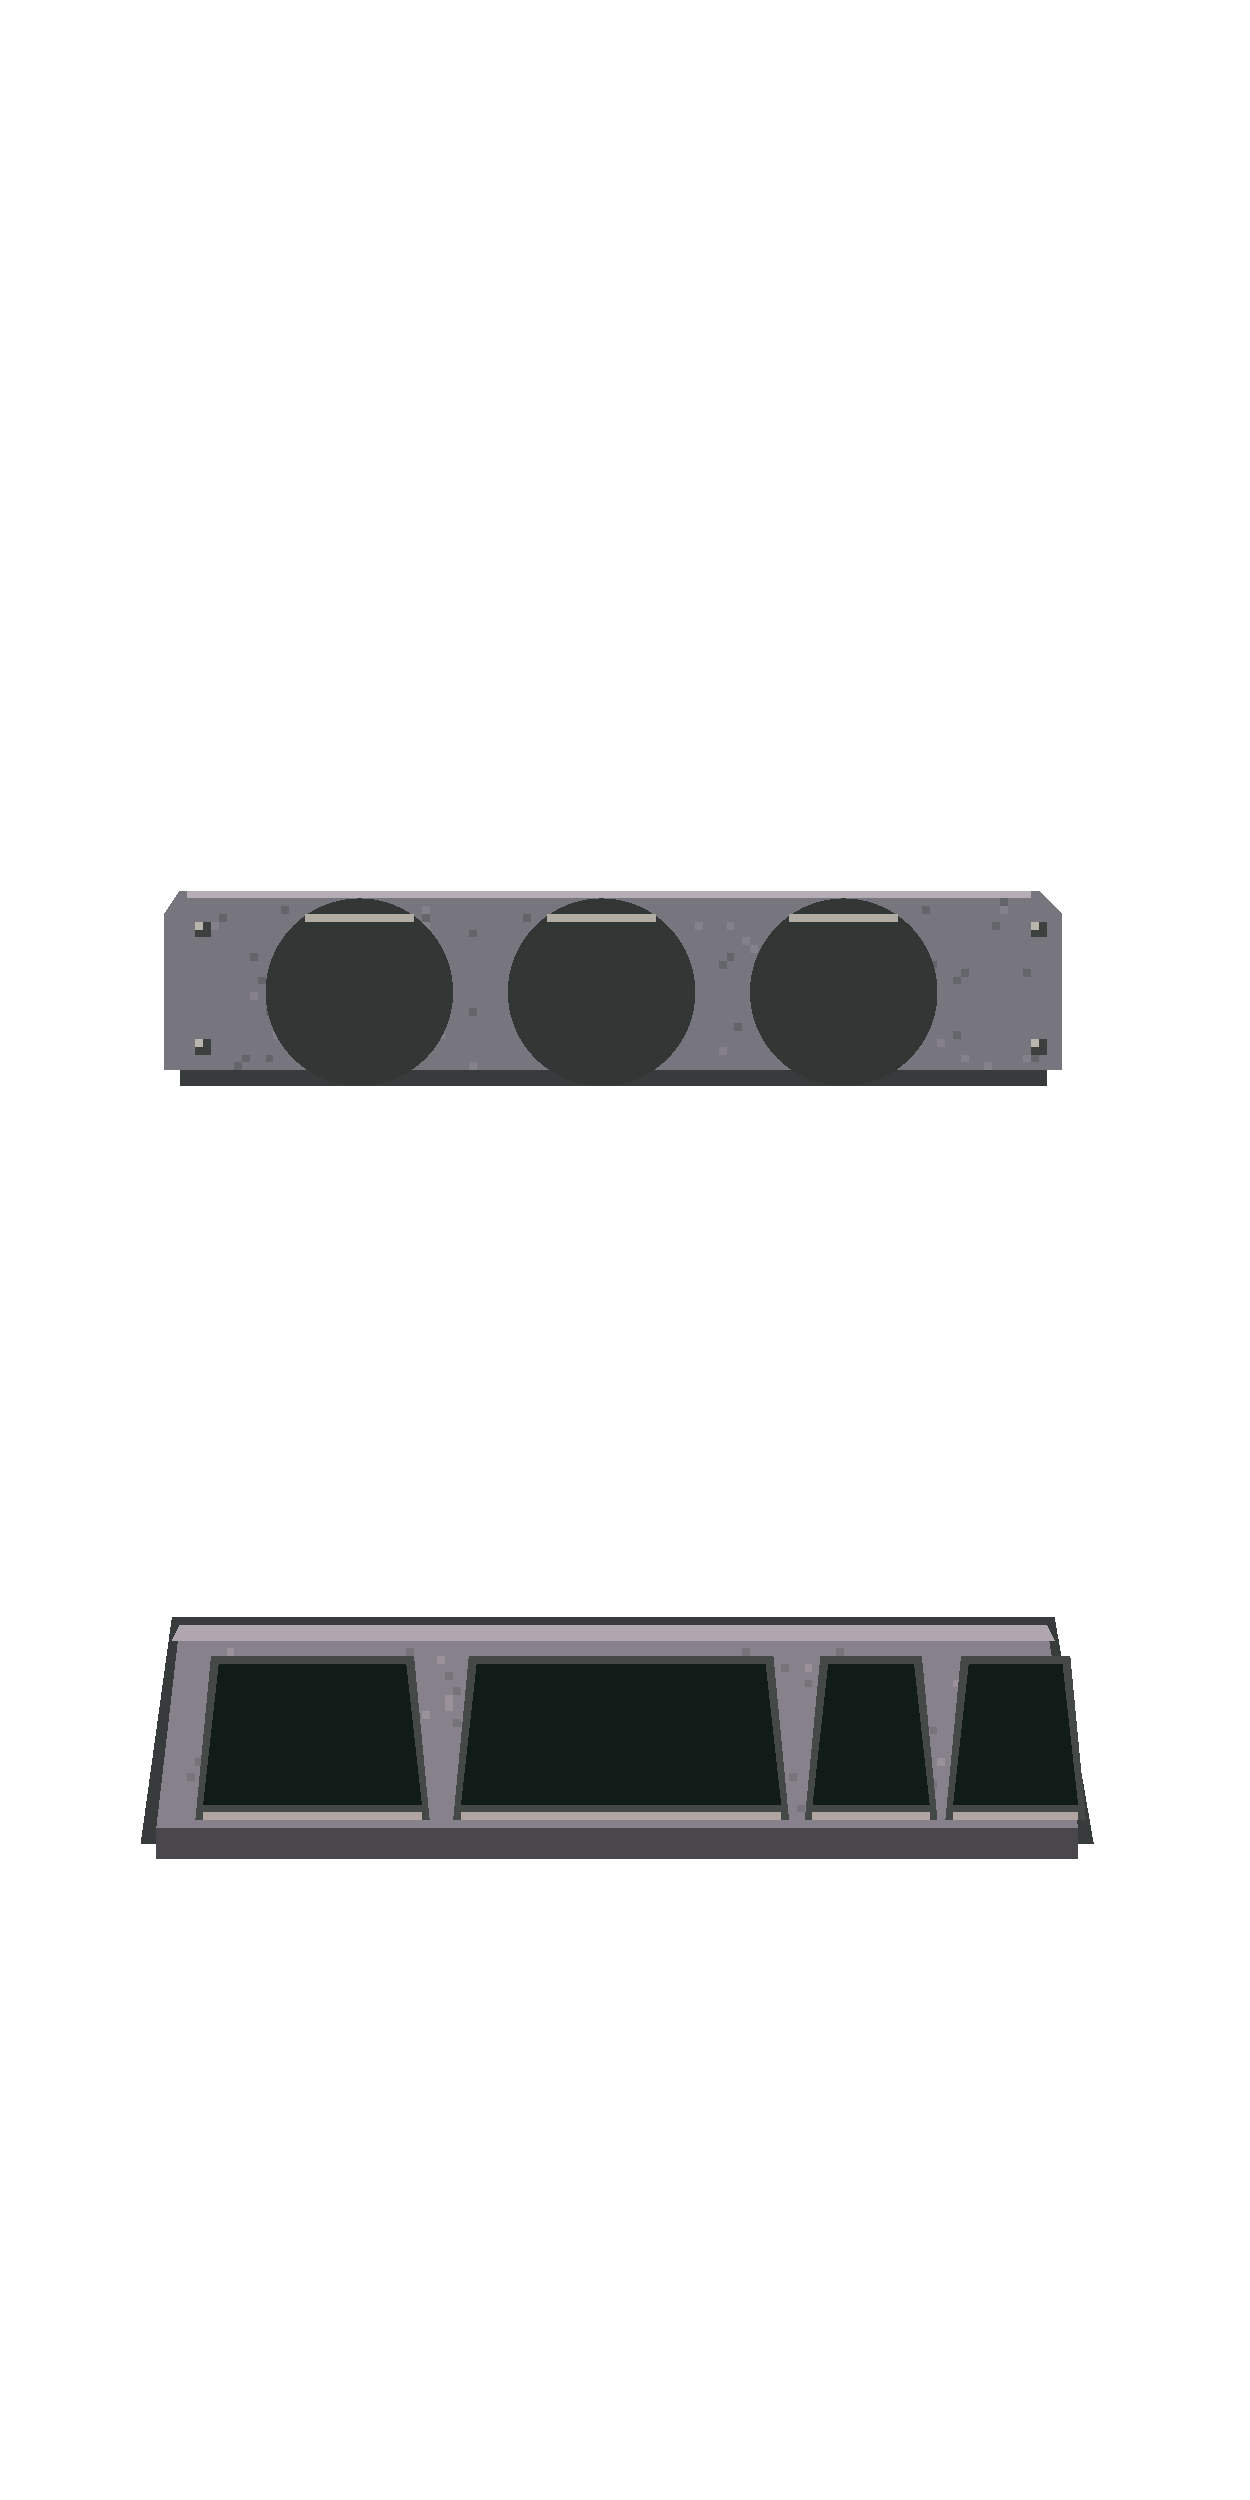
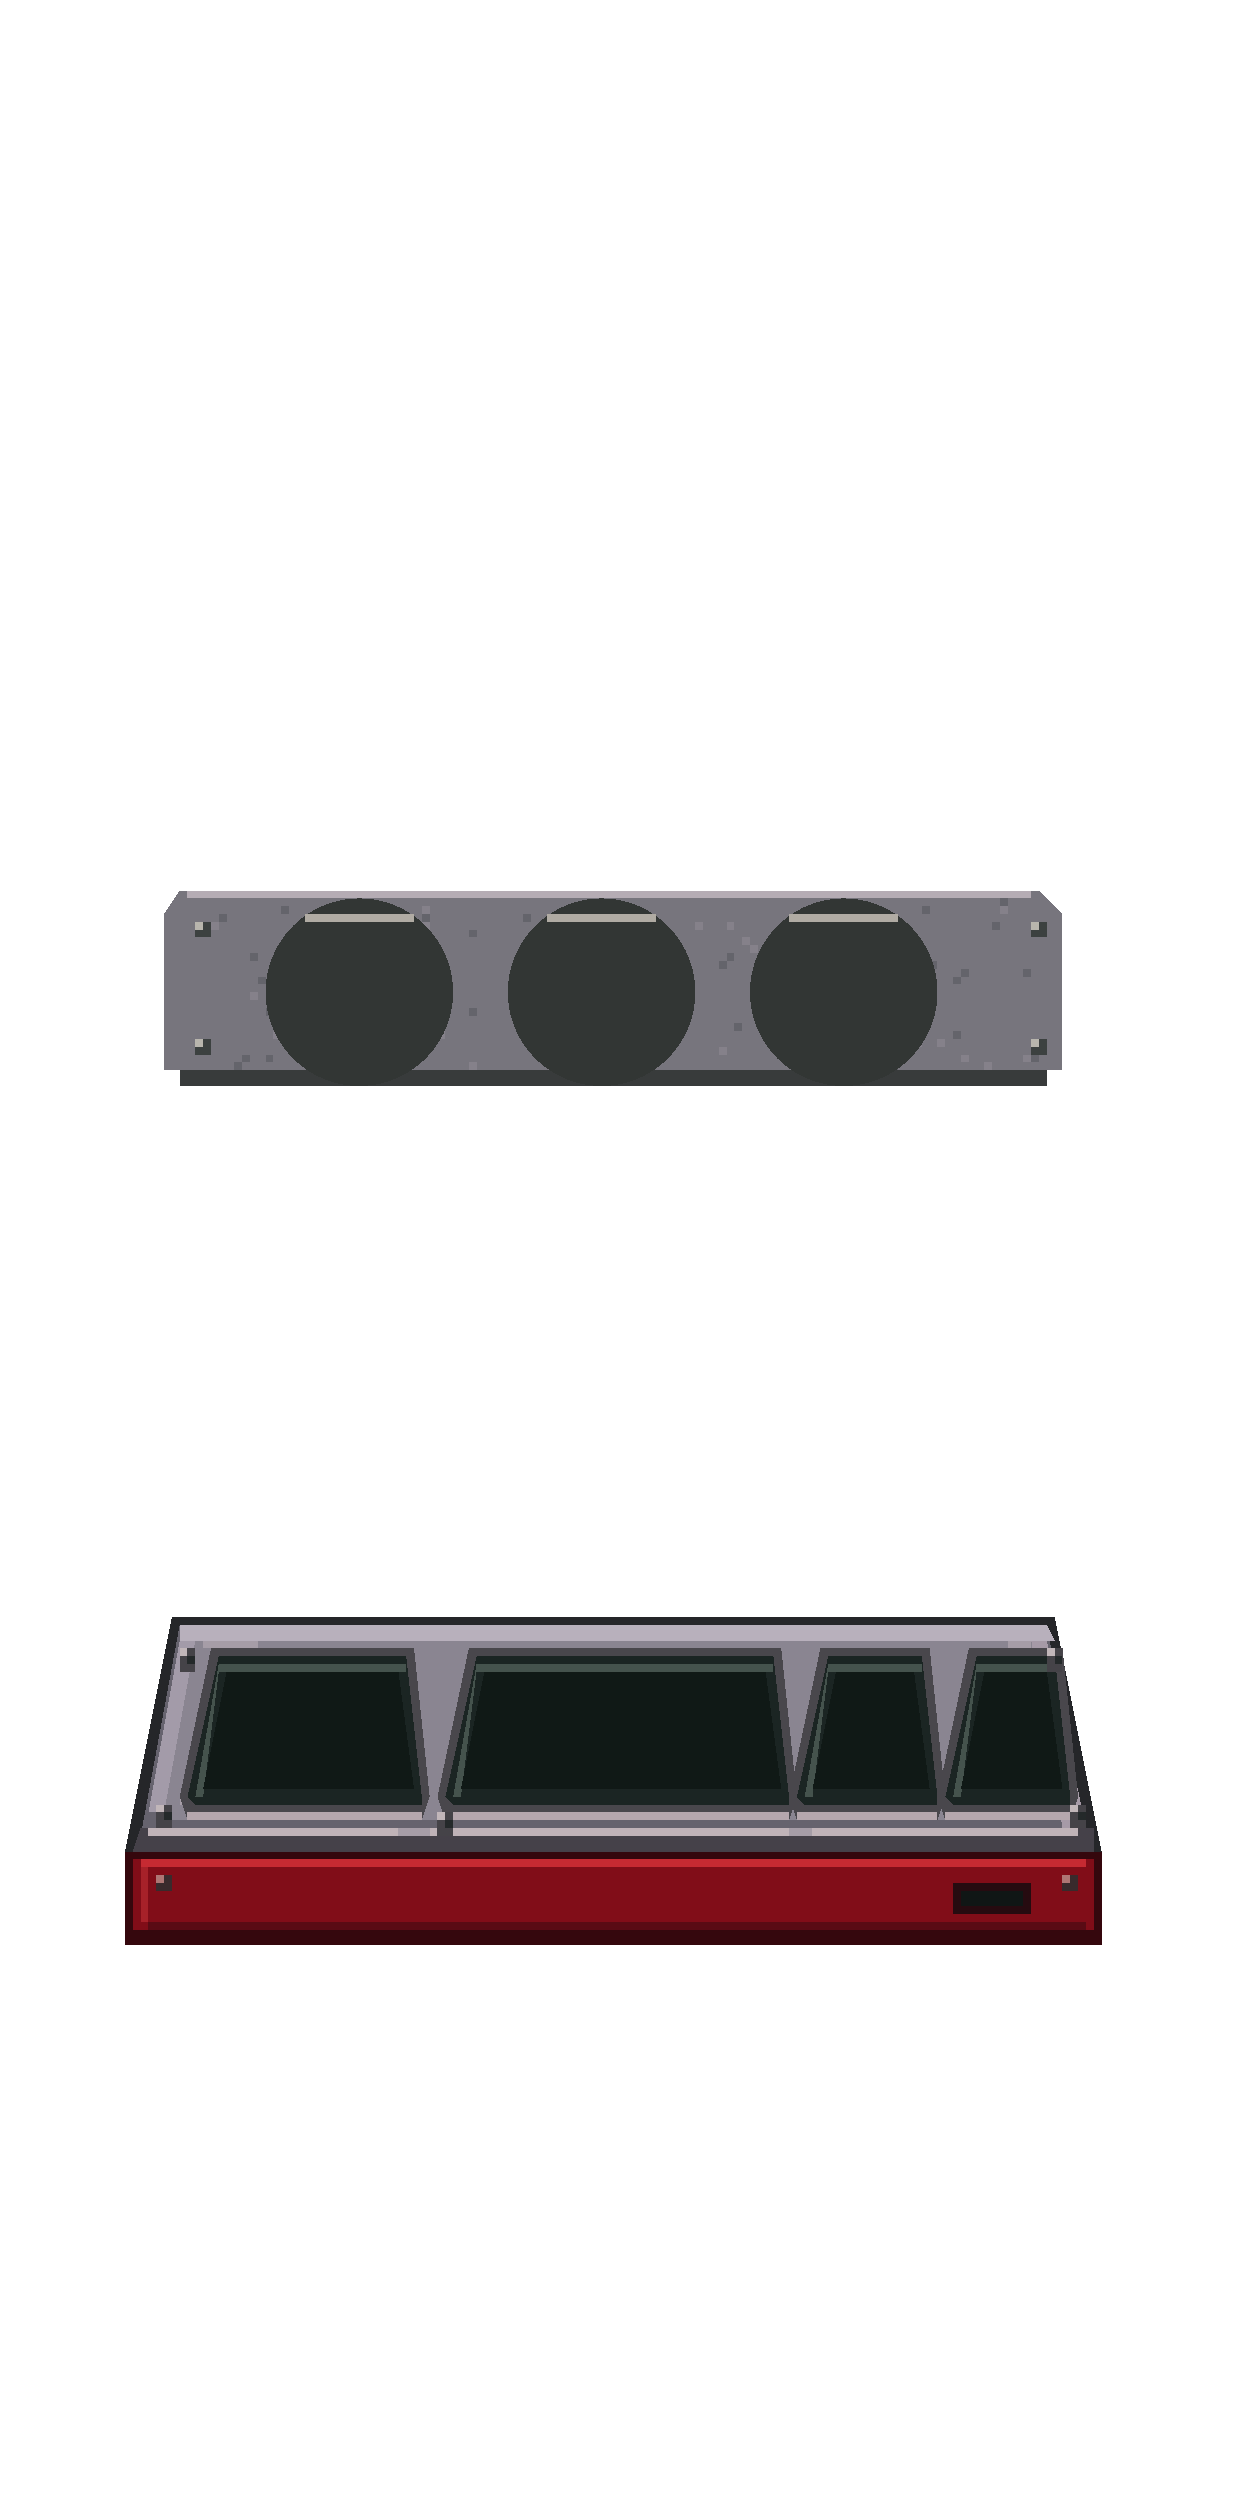
<svg xmlns="http://www.w3.org/2000/svg" width="160" height="320" shape-rendering="crispEdges">
  <path d="M23 114H133L136 117V137H21V117Z" fill="#77757d" />
  <rect x="24" y="114" width="108" height="1" fill="#b5acb4" />
  <rect x="23" y="137" width="111" height="2" fill="#383b3b" />
  <rect x="106" y="118" width="1" height="1" fill="#64646b" />
  <rect x="119" y="123" width="1" height="1" fill="#64646b" />
  <rect x="53" y="119" width="1" height="1" fill="#64646b" />
  <rect x="111" y="132" width="1" height="1" fill="#64646b" />
  <rect x="100" y="128" width="1" height="1" fill="#64646b" />
  <rect x="28" y="117" width="1" height="1" fill="#64646b" />
  <rect x="54" y="131" width="1" height="1" fill="#64646b" />
  <rect x="96" y="121" width="1" height="1" fill="#85818a" />
  <rect x="53" y="129" width="1" height="1" fill="#85818a" />
  <rect x="128" y="115" width="1" height="1" fill="#64646b" />
  <rect x="114" y="128" width="1" height="1" fill="#85818a" />
  <rect x="60" y="119" width="1" height="1" fill="#64646b" />
  <rect x="122" y="125" width="1" height="1" fill="#64646b" />
  <rect x="36" y="127" width="1" height="1" fill="#64646b" />
  <rect x="70" y="126" width="1" height="1" fill="#85818a" />
  <rect x="128" y="116" width="1" height="1" fill="#85818a" />
  <rect x="93" y="118" width="1" height="1" fill="#85818a" />
  <rect x="35" y="132" width="1" height="1" fill="#85818a" />
  <rect x="131" y="135" width="1" height="1" fill="#85818a" />
  <rect x="98" y="121" width="1" height="1" fill="#64646b" />
  <rect x="30" y="136" width="1" height="1" fill="#64646b" />
  <rect x="123" y="124" width="1" height="1" fill="#64646b" />
  <rect x="54" y="118" width="1" height="1" fill="#85818a" />
  <rect x="60" y="129" width="1" height="1" fill="#85818a" />
  <rect x="45" y="126" width="1" height="1" fill="#85818a" />
  <rect x="51" y="136" width="1" height="1" fill="#85818a" />
  <rect x="114" y="136" width="1" height="1" fill="#64646b" />
  <rect x="102" y="135" width="1" height="1" fill="#64646b" />
  <rect x="93" y="122" width="1" height="1" fill="#64646b" />
  <rect x="84" y="127" width="1" height="1" fill="#85818a" />
  <rect x="106" y="132" width="1" height="1" fill="#64646b" />
  <rect x="112" y="125" width="1" height="1" fill="#64646b" />
  <rect x="54" y="116" width="1" height="1" fill="#85818a" />
  <rect x="76" y="123" width="1" height="1" fill="#64646b" />
  <rect x="52" y="133" width="1" height="1" fill="#85818a" />
  <rect x="52" y="135" width="1" height="1" fill="#85818a" />
  <rect x="75" y="135" width="1" height="1" fill="#85818a" />
  <rect x="43" y="123" width="1" height="1" fill="#64646b" />
  <rect x="56" y="132" width="1" height="1" fill="#85818a" />
  <rect x="120" y="133" width="1" height="1" fill="#85818a" />
  <rect x="99" y="127" width="1" height="1" fill="#85818a" />
  <rect x="53" y="119" width="1" height="1" fill="#85818a" />
  <rect x="36" y="116" width="1" height="1" fill="#64646b" />
  <rect x="44" y="135" width="1" height="1" fill="#64646b" />
  <rect x="126" y="136" width="1" height="1" fill="#85818a" />
  <rect x="101" y="117" width="1" height="1" fill="#85818a" />
  <rect x="73" y="134" width="1" height="1" fill="#85818a" />
  <rect x="92" y="123" width="1" height="1" fill="#64646b" />
  <rect x="112" y="118" width="1" height="1" fill="#85818a" />
  <rect x="123" y="135" width="1" height="1" fill="#85818a" />
  <rect x="39" y="124" width="1" height="1" fill="#85818a" />
  <rect x="45" y="129" width="1" height="1" fill="#64646b" />
  <rect x="117" y="123" width="1" height="1" fill="#64646b" />
  <rect x="89" y="118" width="1" height="1" fill="#85818a" />
  <rect x="132" y="135" width="1" height="1" fill="#64646b" />
  <rect x="44" y="126" width="1" height="1" fill="#64646b" />
  <rect x="94" y="131" width="1" height="1" fill="#64646b" />
  <rect x="101" y="125" width="1" height="1" fill="#85818a" />
  <rect x="27" y="118" width="1" height="1" fill="#85818a" />
  <rect x="131" y="124" width="1" height="1" fill="#64646b" />
  <rect x="32" y="122" width="1" height="1" fill="#64646b" />
  <rect x="35" y="130" width="1" height="1" fill="#64646b" />
  <rect x="122" y="132" width="1" height="1" fill="#64646b" />
  <rect x="41" y="136" width="1" height="1" fill="#85818a" />
  <rect x="95" y="120" width="1" height="1" fill="#85818a" />
  <rect x="92" y="134" width="1" height="1" fill="#85818a" />
  <rect x="52" y="132" width="1" height="1" fill="#64646b" />
  <rect x="116" y="124" width="1" height="1" fill="#85818a" />
  <rect x="110" y="135" width="1" height="1" fill="#85818a" />
  <rect x="81" y="131" width="1" height="1" fill="#85818a" />
  <rect x="40" y="122" width="1" height="1" fill="#64646b" />
  <rect x="33" y="125" width="1" height="1" fill="#64646b" />
  <rect x="100" y="132" width="1" height="1" fill="#64646b" />
  <rect x="100" y="122" width="1" height="1" fill="#64646b" />
  <rect x="34" y="135" width="1" height="1" fill="#64646b" />
  <rect x="54" y="117" width="1" height="1" fill="#64646b" />
  <rect x="67" y="117" width="1" height="1" fill="#64646b" />
  <rect x="60" y="136" width="1" height="1" fill="#85818a" />
  <rect x="52" y="132" width="1" height="1" fill="#64646b" />
  <rect x="117" y="133" width="1" height="1" fill="#85818a" />
  <rect x="56" y="130" width="1" height="1" fill="#85818a" />
  <rect x="49" y="118" width="1" height="1" fill="#64646b" />
  <rect x="109" y="128" width="1" height="1" fill="#85818a" />
  <rect x="79" y="128" width="1" height="1" fill="#85818a" />
  <rect x="118" y="116" width="1" height="1" fill="#64646b" />
  <rect x="32" y="127" width="1" height="1" fill="#85818a" />
  <rect x="127" y="118" width="1" height="1" fill="#64646b" />
  <rect x="49" y="121" width="1" height="1" fill="#85818a" />
  <rect x="42" y="128" width="1" height="1" fill="#64646b" />
  <rect x="60" y="129" width="1" height="1" fill="#64646b" />
  <rect x="34" y="129" width="1" height="1" fill="#64646b" />
  <rect x="31" y="135" width="1" height="1" fill="#64646b" />
  <rect x="36" y="122" width="1" height="1" fill="#64646b" />
  <rect x="77" y="130" width="1" height="1" fill="#85818a" />
  <rect x="52" y="127" width="1" height="1" fill="#64646b" />
  <rect x="25" y="118" width="2" height="2" fill="#3c4140" />
  <rect x="25" y="118" width="1" height="1" fill="#b8b5ad" />
  <rect x="25" y="133" width="2" height="2" fill="#3c4140" />
  <rect x="25" y="133" width="1" height="1" fill="#b8b5ad" />
  <rect x="132" y="118" width="2" height="2" fill="#3c4140" />
  <rect x="132" y="118" width="1" height="1" fill="#b8b5ad" />
  <rect x="132" y="133" width="2" height="2" fill="#3c4140" />
  <rect x="132" y="133" width="1" height="1" fill="#b8b5ad" />
  <circle cx="46" cy="127" r="12" fill="#323634" />
  <path d="M39 117H53V118H39Z" fill="#b0aba3" />
  <circle cx="77" cy="127" r="12" fill="#323634" />
  <path d="M70 117H84V118H70Z" fill="#b0aba3" />
  <circle cx="108" cy="127" r="12" fill="#323634" />
  <path d="M101 117H115V118H101Z" fill="#b0aba3" />
-   <path d="M22 207H135L140 236H18Z" fill="#383b3c" />
-   <path d="M23 208H134L138 234H20Z" fill="#86818a" />
-   <path d="M23 208H134L135 210H22Z" fill="#b0a6af" />
-   <path d="M20 234H138V238H20Z" fill="#49464c" />
-   <rect x="45" y="223" width="1" height="1" fill="#77737b" />
-   <rect x="73" y="219" width="1" height="1" fill="#9a919b" />
-   <rect x="60" y="224" width="1" height="1" fill="#9a919b" />
-   <rect x="43" y="217" width="1" height="1" fill="#9a919b" />
-   <rect x="51" y="212" width="1" height="1" fill="#77737b" />
-   <rect x="119" y="221" width="1" height="1" fill="#77737b" />
-   <rect x="30" y="229" width="1" height="1" fill="#9a919b" />
-   <rect x="88" y="227" width="1" height="1" fill="#77737b" />
-   <rect x="31" y="227" width="1" height="1" fill="#77737b" />
-   <rect x="132" y="216" width="1" height="1" fill="#77737b" />
-   <rect x="100" y="213" width="1" height="1" fill="#77737b" />
-   <rect x="75" y="214" width="1" height="1" fill="#77737b" />
-   <rect x="98" y="230" width="1" height="1" fill="#77737b" />
-   <rect x="103" y="213" width="1" height="1" fill="#9a919b" />
-   <rect x="108" y="229" width="1" height="1" fill="#9a919b" />
-   <rect x="57" y="217" width="1" height="1" fill="#9a919b" />
-   <rect x="54" y="219" width="1" height="1" fill="#9a919b" />
-   <rect x="40" y="232" width="1" height="1" fill="#9a919b" />
-   <rect x="82" y="221" width="1" height="1" fill="#77737b" />
-   <rect x="25" y="225" width="1" height="1" fill="#77737b" />
-   <rect x="33" y="228" width="1" height="1" fill="#77737b" />
-   <rect x="88" y="219" width="1" height="1" fill="#77737b" />
-   <rect x="68" y="213" width="1" height="1" fill="#77737b" />
-   <rect x="71" y="220" width="1" height="1" fill="#77737b" />
-   <rect x="80" y="228" width="1" height="1" fill="#9a919b" />
-   <rect x="102" y="231" width="1" height="1" fill="#77737b" />
-   <rect x="109" y="228" width="1" height="1" fill="#9a919b" />
-   <rect x="108" y="214" width="1" height="1" fill="#77737b" />
-   <rect x="57" y="214" width="1" height="1" fill="#77737b" />
-   <rect x="119" y="228" width="1" height="1" fill="#77737b" />
-   <rect x="58" y="220" width="1" height="1" fill="#77737b" />
-   <rect x="115" y="221" width="1" height="1" fill="#77737b" />
-   <rect x="111" y="231" width="1" height="1" fill="#9a919b" />
-   <rect x="88" y="226" width="1" height="1" fill="#9a919b" />
-   <rect x="132" y="212" width="1" height="1" fill="#77737b" />
-   <rect x="105" y="224" width="1" height="1" fill="#9a919b" />
-   <rect x="29" y="211" width="1" height="1" fill="#9a919b" />
-   <rect x="122" y="215" width="1" height="1" fill="#9a919b" />
-   <rect x="44" y="225" width="1" height="1" fill="#9a919b" />
-   <rect x="95" y="211" width="1" height="1" fill="#77737b" />
-   <rect x="33" y="215" width="1" height="1" fill="#77737b" />
-   <rect x="130" y="222" width="1" height="1" fill="#77737b" />
-   <rect x="79" y="215" width="1" height="1" fill="#77737b" />
-   <rect x="63" y="222" width="1" height="1" fill="#77737b" />
-   <rect x="69" y="217" width="1" height="1" fill="#77737b" />
-   <rect x="109" y="214" width="1" height="1" fill="#9a919b" />
-   <rect x="123" y="228" width="1" height="1" fill="#9a919b" />
-   <rect x="103" y="215" width="1" height="1" fill="#77737b" />
-   <rect x="44" y="216" width="1" height="1" fill="#9a919b" />
-   <rect x="27" y="216" width="1" height="1" fill="#9a919b" />
-   <rect x="124" y="224" width="1" height="1" fill="#77737b" />
-   <rect x="58" y="216" width="1" height="1" fill="#77737b" />
-   <rect x="72" y="212" width="1" height="1" fill="#9a919b" />
-   <rect x="52" y="217" width="1" height="1" fill="#9a919b" />
-   <rect x="68" y="220" width="1" height="1" fill="#77737b" />
-   <rect x="52" y="211" width="1" height="1" fill="#77737b" />
-   <rect x="75" y="221" width="1" height="1" fill="#9a919b" />
-   <rect x="32" y="219" width="1" height="1" fill="#9a919b" />
-   <rect x="106" y="227" width="1" height="1" fill="#9a919b" />
-   <rect x="110" y="228" width="1" height="1" fill="#9a919b" />
-   <rect x="27" y="214" width="1" height="1" fill="#9a919b" />
-   <rect x="46" y="229" width="1" height="1" fill="#9a919b" />
-   <rect x="28" y="214" width="1" height="1" fill="#9a919b" />
-   <rect x="68" y="221" width="1" height="1" fill="#9a919b" />
-   <rect x="101" y="227" width="1" height="1" fill="#77737b" />
-   <rect x="73" y="229" width="1" height="1" fill="#77737b" />
-   <rect x="56" y="212" width="1" height="1" fill="#9a919b" />
-   <rect x="24" y="227" width="1" height="1" fill="#77737b" />
-   <rect x="70" y="224" width="1" height="1" fill="#77737b" />
-   <rect x="109" y="221" width="1" height="1" fill="#9a919b" />
-   <rect x="108" y="214" width="1" height="1" fill="#9a919b" />
-   <rect x="88" y="220" width="1" height="1" fill="#9a919b" />
-   <rect x="65" y="223" width="1" height="1" fill="#9a919b" />
-   <rect x="94" y="215" width="1" height="1" fill="#77737b" />
-   <rect x="77" y="232" width="1" height="1" fill="#9a919b" />
-   <rect x="110" y="216" width="1" height="1" fill="#9a919b" />
-   <rect x="75" y="228" width="1" height="1" fill="#77737b" />
-   <rect x="62" y="220" width="1" height="1" fill="#77737b" />
-   <rect x="79" y="229" width="1" height="1" fill="#9a919b" />
-   <rect x="83" y="225" width="1" height="1" fill="#9a919b" />
-   <rect x="110" y="217" width="1" height="1" fill="#9a919b" />
-   <rect x="125" y="216" width="1" height="1" fill="#77737b" />
-   <rect x="60" y="227" width="1" height="1" fill="#9a919b" />
-   <rect x="35" y="218" width="1" height="1" fill="#9a919b" />
-   <rect x="52" y="217" width="1" height="1" fill="#77737b" />
-   <rect x="27" y="212" width="1" height="1" fill="#77737b" />
-   <rect x="84" y="230" width="1" height="1" fill="#77737b" />
-   <rect x="82" y="224" width="1" height="1" fill="#77737b" />
-   <rect x="115" y="223" width="1" height="1" fill="#9a919b" />
-   <rect x="75" y="218" width="1" height="1" fill="#77737b" />
-   <rect x="107" y="211" width="1" height="1" fill="#77737b" />
-   <rect x="123" y="224" width="1" height="1" fill="#77737b" />
-   <rect x="46" y="227" width="1" height="1" fill="#9a919b" />
-   <rect x="30" y="228" width="1" height="1" fill="#77737b" />
-   <rect x="132" y="214" width="1" height="1" fill="#9a919b" />
-   <rect x="41" y="225" width="1" height="1" fill="#9a919b" />
-   <rect x="120" y="225" width="1" height="1" fill="#9a919b" />
-   <rect x="130" y="228" width="1" height="1" fill="#9a919b" />
-   <rect x="44" y="226" width="1" height="1" fill="#9a919b" />
-   <rect x="57" y="218" width="1" height="1" fill="#9a919b" />
-   <path d="M27 212H53L55 233H25Z" fill="#444846" />
-   <path d="M28 213H52L54 231H26Z" fill="#111b18" />
-   <path d="M26 232H54V233H26Z" fill="#b1a5a2" />
-   <path d="M60 212H99L101 233H58Z" fill="#444846" />
-   <path d="M61 213H98L100 231H59Z" fill="#111b18" />
-   <path d="M59 232H100V233H59Z" fill="#b1a5a2" />
-   <path d="M105 212H118L120 233H103Z" fill="#444846" />
-   <path d="M106 213H117L119 231H104Z" fill="#111b18" />
-   <path d="M104 232H119V233H104Z" fill="#b1a5a2" />
-   <path d="M123 212H137L139 233H121Z" fill="#444846" />
-   <path d="M124 213H136L138 231H122Z" fill="#111b18" />
-   <path d="M122 232H138V233H122Z" fill="#b1a5a2" />
+   <path d="M22 207H135L141 237H16Z" fill="#252629" />
+   <path d="M23 208H134L139 235H18Z" fill="#66636e" />
+   <path d="M25 209H132L137 233H20Z" fill="#8a8591" />
+   <path d="M23 208H134L135 210H23Z" fill="#b8b0bc" />
+   <path d="M23 210H25L21 232H19Z" fill="#a39ba9" />
+   <path d="M132 210H134L139 234H136Z" fill="#a69aa7" />
+   <path d="M18 234H140V237H17Z" fill="#454149" />
+   <rect x="19" y="234" width="119" height="1" fill="#c0b3b8" />
+   <rect x="26" y="210" width="7" height="1" fill="#a69da7" />
+   <rect x="51" y="234" width="4" height="1" fill="#a69da7" />
+   <rect x="91" y="232" width="5" height="1" fill="#a69da7" />
+   <rect x="129" y="210" width="3" height="1" fill="#a69da7" />
+   <rect x="23" y="230" width="2" height="1" fill="#a69da7" />
+   <rect x="101" y="234" width="3" height="1" fill="#a69da7" />
+   <path d="M27 211H53L55 230L54 233H24L23 230Z" fill="#49474c" />
+   <path d="M28 212H52L54 230V231H25L24 230Z" fill="#1b2523" />
+   <path d="M28 213H52V214H28L26 230H25Z" fill="#45534d" />
+   <path d="M29 214H51L53 229H26Z" fill="#101916" />
+   <path d="M24 232H54V233H24Z" fill="#b5a7ad" />
+   <path d="M60 211H100L102 230L101 233H57L56 230Z" fill="#49474c" />
+   <path d="M61 212H99L101 230V231H58L57 230Z" fill="#1b2523" />
+   <path d="M61 213H99V214H61L59 230H58Z" fill="#45534d" />
+   <path d="M62 214H98L100 229H59Z" fill="#101916" />
+   <path d="M57 232H101V233H57Z" fill="#b5a7ad" />
+   <path d="M105 211H119L121 230L120 233H102L101 230Z" fill="#49474c" />
+   <path d="M106 212H118L120 230V231H103L102 230Z" fill="#1b2523" />
+   <path d="M106 213H118V214H106L104 230H103Z" fill="#45534d" />
+   <path d="M107 214H117L119 229H104Z" fill="#101916" />
+   <path d="M102 232H120V233H102Z" fill="#b5a7ad" />
+   <path d="M124 211H136L138 230L137 233H121L120 230Z" fill="#49474c" />
+   <path d="M125 212H135L137 230V231H122L121 230Z" fill="#1b2523" />
+   <path d="M125 213H135V214H125L123 230H122Z" fill="#45534d" />
+   <path d="M126 214H134L136 229H123Z" fill="#101916" />
+   <path d="M121 232H137V233H121Z" fill="#b5a7ad" />
+   <rect x="23" y="211" width="2" height="3" fill="#454348" />
+   <rect x="23" y="211" width="1" height="1" fill="#c1b6b9" />
+   <rect x="24" y="212" width="1" height="1" fill="#24292a" />
+   <rect x="134" y="211" width="2" height="3" fill="#454348" />
+   <rect x="134" y="211" width="1" height="1" fill="#c1b6b9" />
+   <rect x="135" y="212" width="1" height="1" fill="#24292a" />
+   <rect x="20" y="231" width="2" height="3" fill="#454348" />
+   <rect x="20" y="231" width="1" height="1" fill="#c1b6b9" />
+   <rect x="21" y="232" width="1" height="1" fill="#24292a" />
+   <rect x="137" y="231" width="2" height="3" fill="#454348" />
+   <rect x="137" y="231" width="1" height="1" fill="#c1b6b9" />
+   <rect x="138" y="232" width="1" height="1" fill="#24292a" />
+   <rect x="56" y="232" width="2" height="3" fill="#454348" />
+   <rect x="56" y="232" width="1" height="1" fill="#c1b6b9" />
+   <rect x="57" y="233" width="1" height="1" fill="#24292a" />
+   <path d="M16 237H141V249H16Z" fill="#35070d" />
+   <rect x="17" y="238" width="123" height="9" fill="#810d18" />
+   <rect x="18" y="238" width="121" height="1" fill="#c62a32" />
+   <rect x="18" y="239" width="1" height="7" fill="#a72129" />
+   <rect x="19" y="246" width="120" height="1" fill="#590b14" />
+   <rect x="122" y="241" width="10" height="4" fill="#260b10" />
+   <rect x="123" y="242" width="8" height="2" fill="#101615" />
+   <rect x="20" y="240" width="2" height="2" fill="#392a2c" />
+   <rect x="20" y="240" width="1" height="1" fill="#ae7674" />
+   <rect x="136" y="240" width="2" height="2" fill="#392a2c" />
+   <rect x="136" y="240" width="1" height="1" fill="#ae7674" />
</svg>
